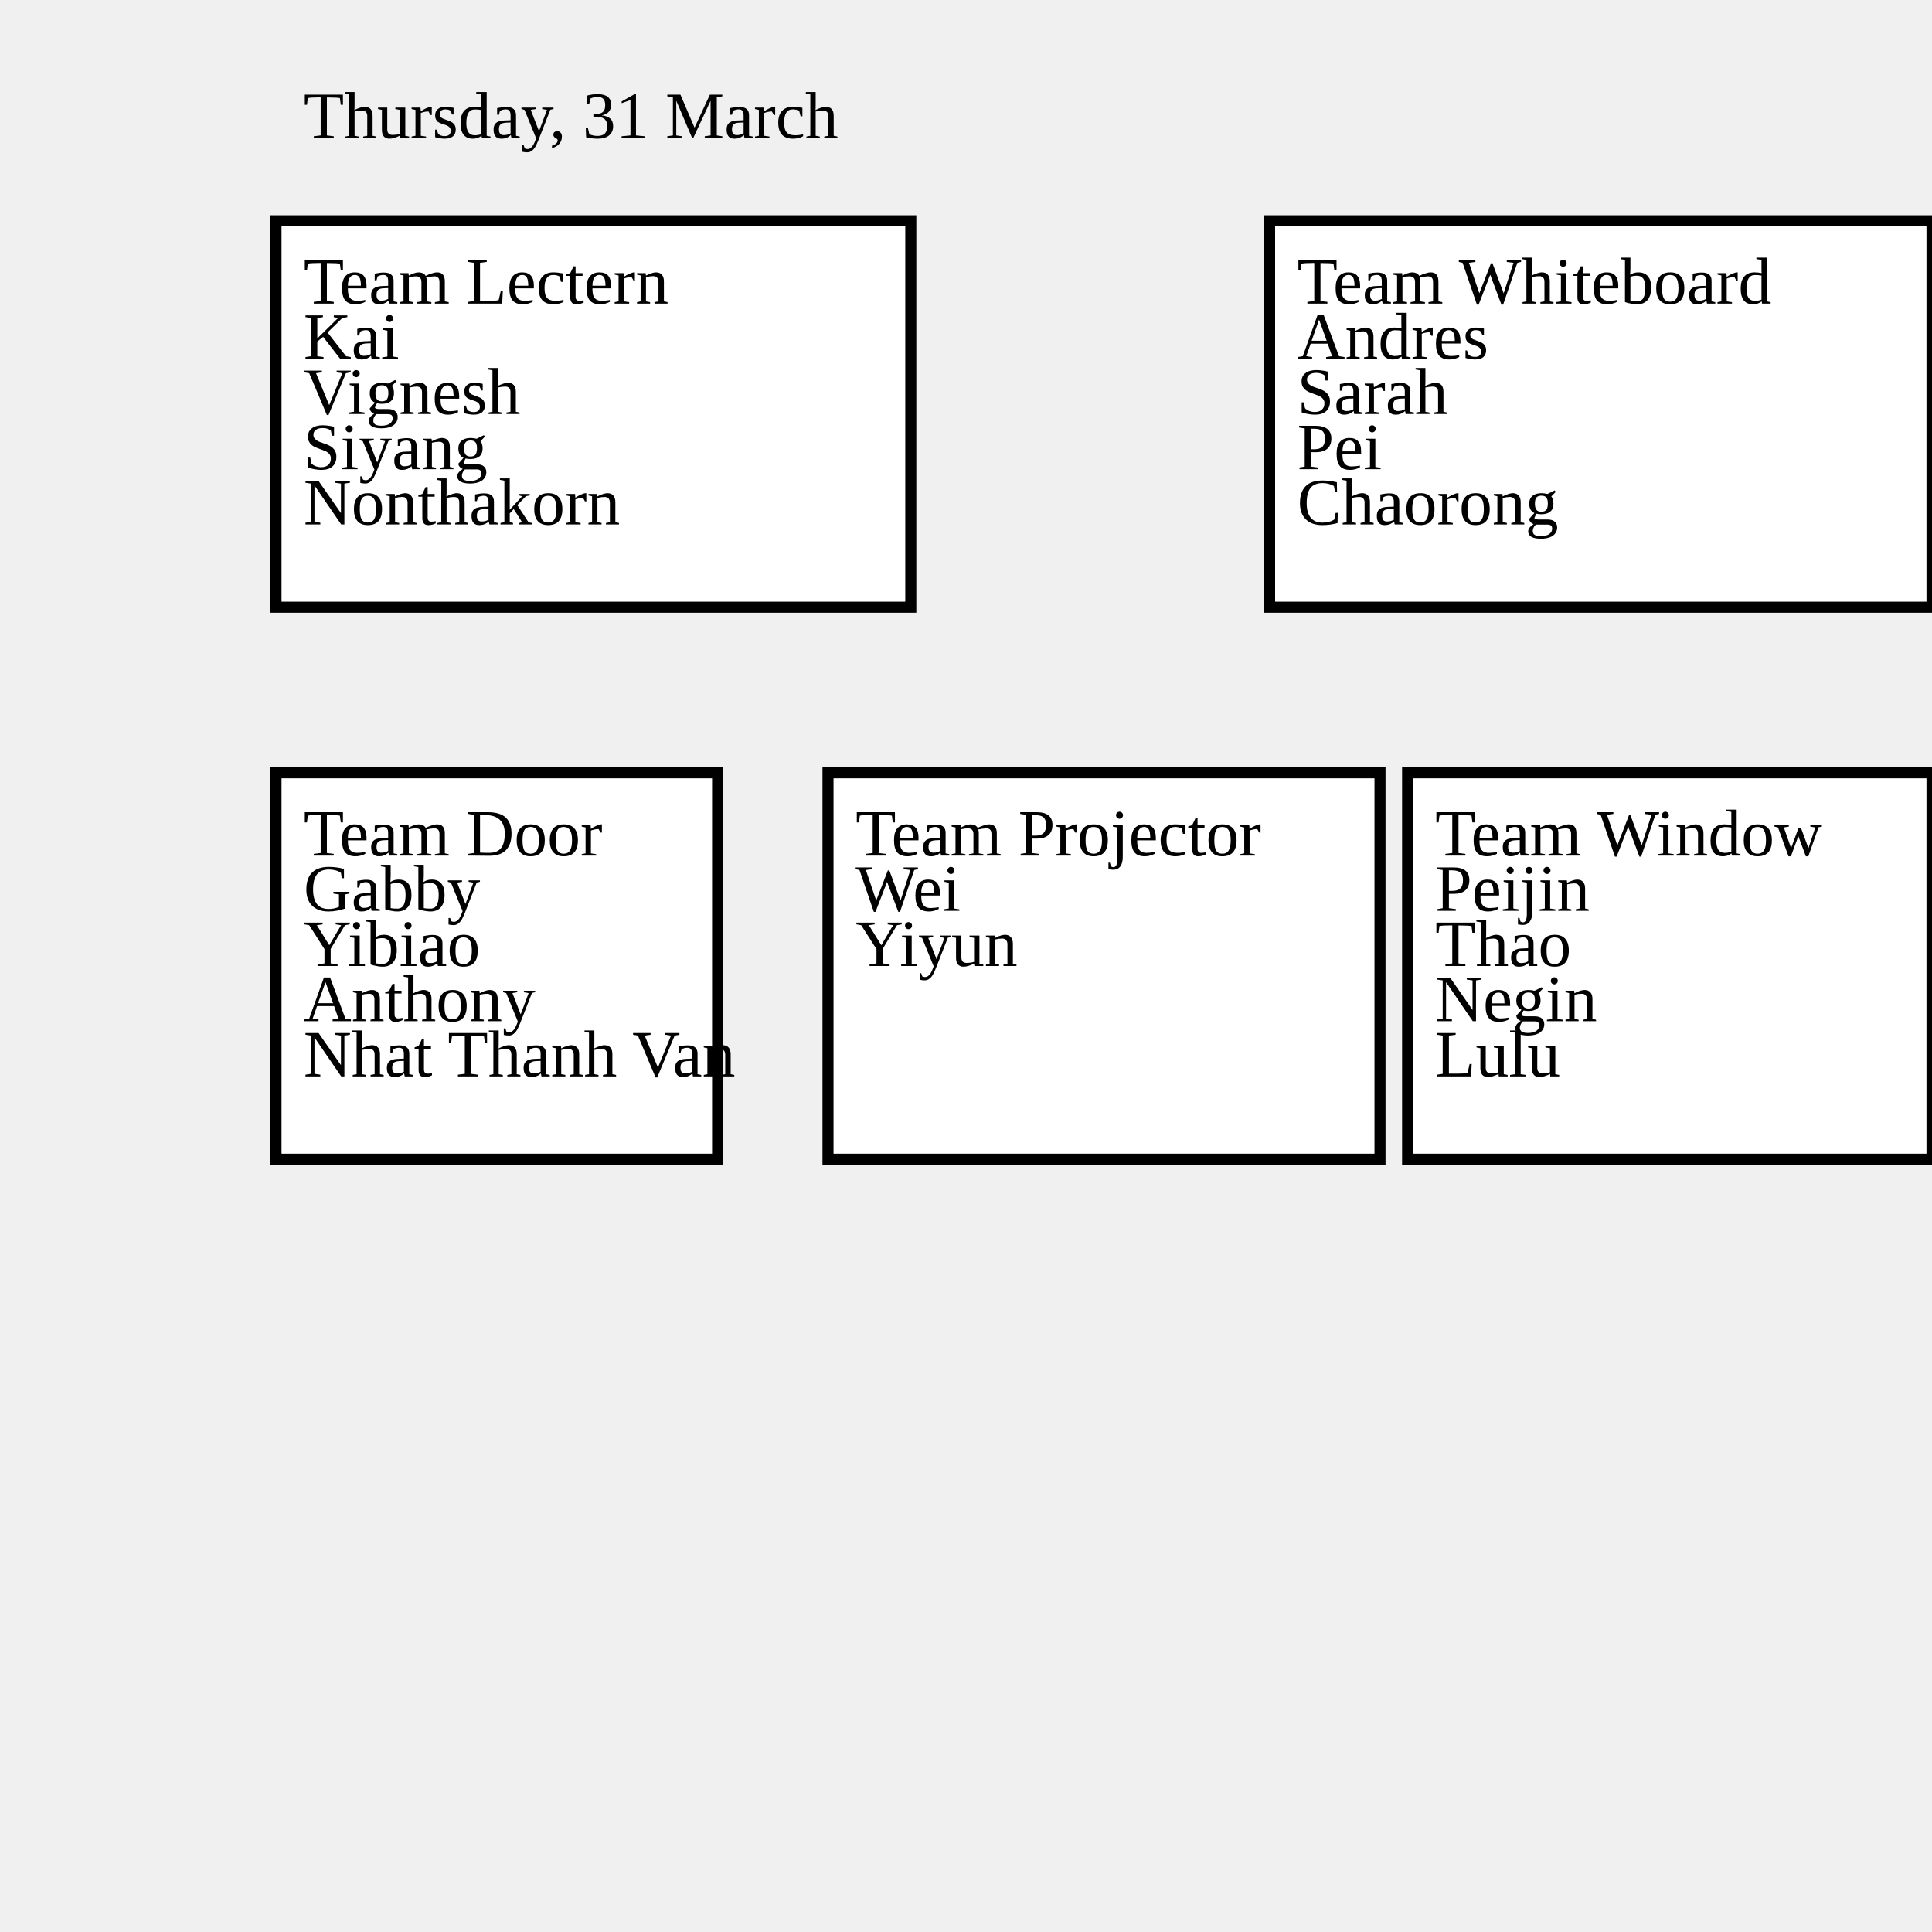
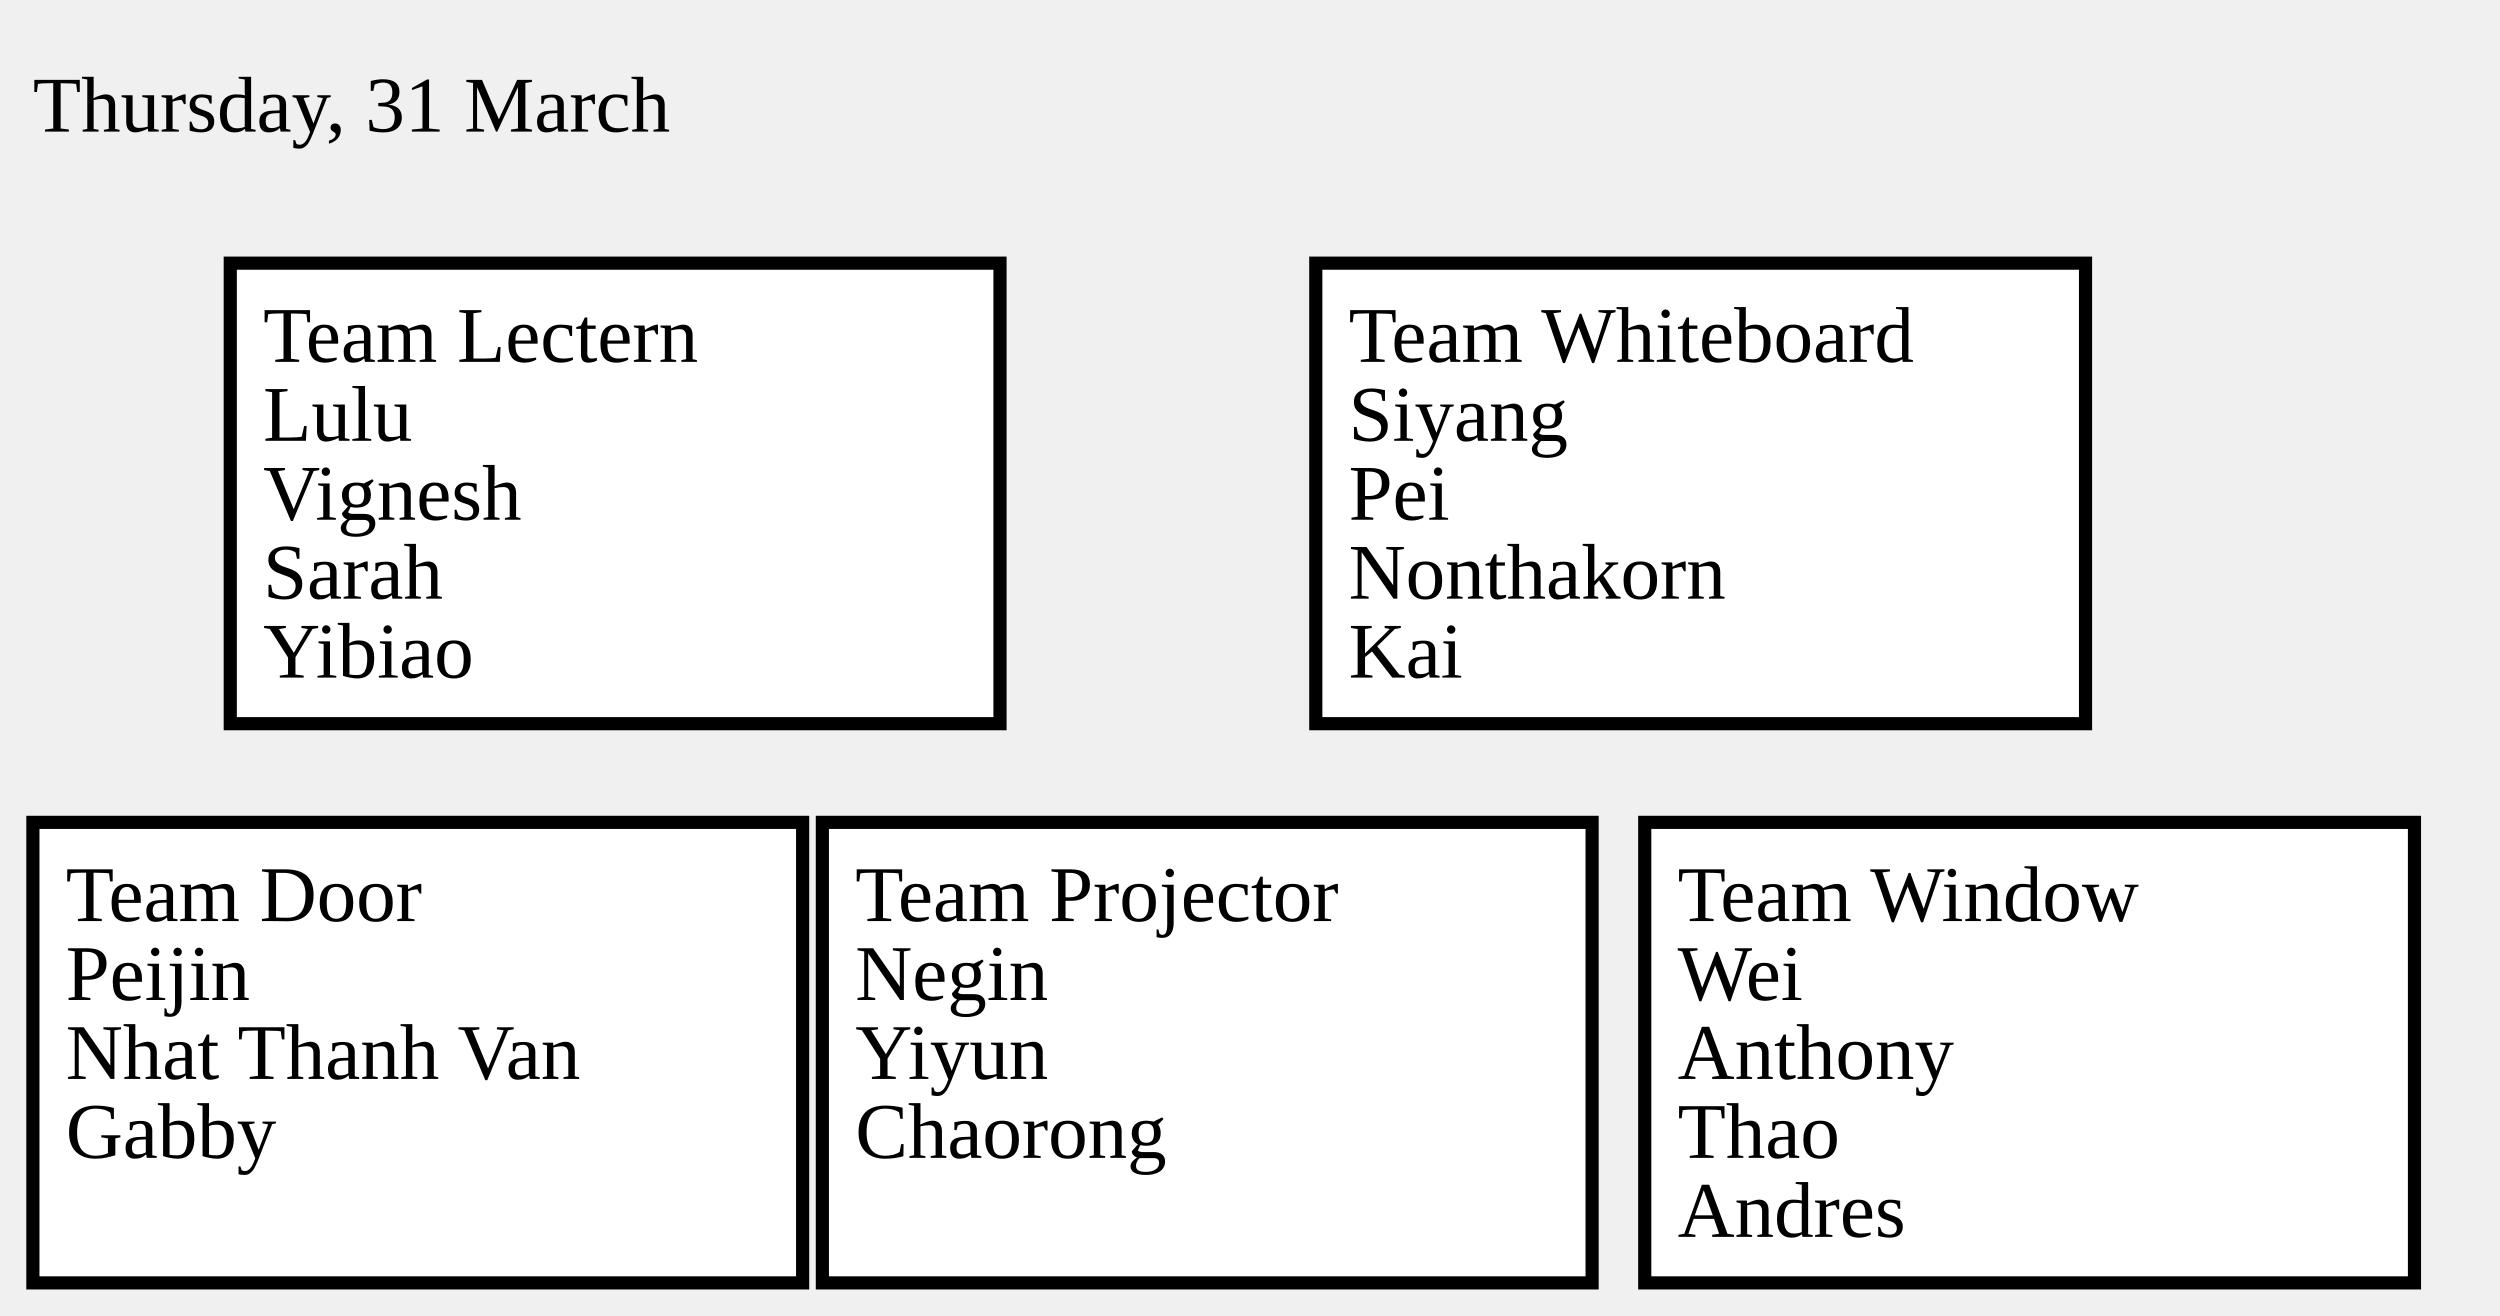
- <svg xmlns="http://www.w3.org/2000/svg" width="350" height="350" viewBox="-175.0 -175.0 350 350">
+ <svg xmlns="http://www.w3.org/2000/svg" width="380" height="200" viewBox="0 -200 380 200">
  <defs>
</defs>
-   <text x="-120" y="-150" font-size="12" fill="black" dy="0em">Thursday, 31 March</text>
-   <rect x="55" y="-135" width="120" height="70" fill="#ffffff" stroke-width="2" stroke="black" />
-   <text x="60" y="-120" font-size="12" fill="black" dy="0em">Team Whiteboard</text>
-   <text x="60" y="-110" font-size="12" fill="black" dy="0em">Andres</text>
-   <text x="60" y="-100" font-size="12" fill="black" dy="0em">Sarah</text>
-   <text x="60" y="-90" font-size="12" fill="black" dy="0em">Pei</text>
-   <text x="60" y="-80" font-size="12" fill="black" dy="0em">Chaorong</text>
-   <rect x="-125" y="-35" width="80" height="70" fill="#ffffff" stroke-width="2" stroke="black" />
-   <text x="-120" y="-20" font-size="12" fill="black" dy="0em">Team Door</text>
-   <text x="-120" y="-10" font-size="12" fill="black" dy="0em">Gabby</text>
-   <text x="-120" y="0" font-size="12" fill="black" dy="0em">Yibiao</text>
-   <text x="-120" y="10" font-size="12" fill="black" dy="0em">Anthony</text>
-   <text x="-120" y="20" font-size="12" fill="black" dy="0em">Nhat Thanh Van</text>
-   <rect x="80" y="-35" width="95" height="70" fill="#ffffff" stroke-width="2" stroke="black" />
-   <text x="85" y="-20" font-size="12" fill="black" dy="0em">Team Window</text>
-   <text x="85" y="-10" font-size="12" fill="black" dy="0em">Peijin</text>
-   <text x="85" y="0" font-size="12" fill="black" dy="0em">Thao</text>
-   <text x="85" y="10" font-size="12" fill="black" dy="0em">Negin</text>
-   <text x="85" y="20" font-size="12" fill="black" dy="0em">Lulu</text>
-   <rect x="-125" y="-135" width="115" height="70" fill="#ffffff" stroke-width="2" stroke="black" />
-   <text x="-120" y="-120" font-size="12" fill="black" dy="0em">Team Lectern</text>
-   <text x="-120" y="-110" font-size="12" fill="black" dy="0em">Kai</text>
-   <text x="-120" y="-100" font-size="12" fill="black" dy="0em">Vignesh</text>
-   <text x="-120" y="-90" font-size="12" fill="black" dy="0em">Siyang</text>
-   <text x="-120" y="-80" font-size="12" fill="black" dy="0em">Nonthakorn</text>
-   <rect x="-25" y="-35" width="100" height="70" fill="#ffffff" stroke-width="2" stroke="black" />
-   <text x="-20" y="-20" font-size="12" fill="black" dy="0em">Team Projector</text>
-   <text x="-20" y="-10" font-size="12" fill="black" dy="0em">Wei</text>
-   <text x="-20" y="0" font-size="12" fill="black" dy="0em">Yiyun</text>
+   <rect x="200" y="-160.0" width="117" height="70" fill="#ffffff" stroke-width="2" stroke="black" />
+   <text x="205" y="-145.0" font-size="12" fill="black" dy="0em">Team Whiteboard</text>
+   <text x="205" y="-133.0" font-size="12" fill="black" dy="0em">Siyang</text>
+   <text x="205" y="-121.0" font-size="12" fill="black" dy="0em">Pei</text>
+   <text x="205" y="-109.0" font-size="12" fill="black" dy="0em">Nonthakorn</text>
+   <text x="205" y="-97.0" font-size="12" fill="black" dy="0em">Kai</text>
+   <rect x="5" y="-75.0" width="117" height="70" fill="#ffffff" stroke-width="2" stroke="black" />
+   <text x="10" y="-60.0" font-size="12" fill="black" dy="0em">Team Door</text>
+   <text x="10" y="-48.0" font-size="12" fill="black" dy="0em">Peijin</text>
+   <text x="10" y="-36.0" font-size="12" fill="black" dy="0em">Nhat Thanh Van</text>
+   <text x="10" y="-24.0" font-size="12" fill="black" dy="0em">Gabby</text>
+   <rect x="250" y="-75.0" width="117" height="70" fill="#ffffff" stroke-width="2" stroke="black" />
+   <text x="255" y="-60.0" font-size="12" fill="black" dy="0em">Team Window</text>
+   <text x="255" y="-48.0" font-size="12" fill="black" dy="0em">Wei</text>
+   <text x="255" y="-36.0" font-size="12" fill="black" dy="0em">Anthony</text>
+   <text x="255" y="-24.0" font-size="12" fill="black" dy="0em">Thao</text>
+   <text x="255" y="-12.0" font-size="12" fill="black" dy="0em">Andres</text>
+   <rect x="35" y="-160.0" width="117" height="70" fill="#ffffff" stroke-width="2" stroke="black" />
+   <text x="40" y="-145.0" font-size="12" fill="black" dy="0em">Team Lectern</text>
+   <text x="40" y="-133.0" font-size="12" fill="black" dy="0em">Lulu</text>
+   <text x="40" y="-121.0" font-size="12" fill="black" dy="0em">Vignesh</text>
+   <text x="40" y="-109.0" font-size="12" fill="black" dy="0em">Sarah</text>
+   <text x="40" y="-97.0" font-size="12" fill="black" dy="0em">Yibiao</text>
+   <rect x="125" y="-75.0" width="117" height="70" fill="#ffffff" stroke-width="2" stroke="black" />
+   <text x="130" y="-60.0" font-size="12" fill="black" dy="0em">Team Projector</text>
+   <text x="130" y="-48.0" font-size="12" fill="black" dy="0em">Negin</text>
+   <text x="130" y="-36.0" font-size="12" fill="black" dy="0em">Yiyun</text>
+   <text x="130" y="-24.0" font-size="12" fill="black" dy="0em">Chaorong</text>
+   <text x="5" y="-180" font-size="12" fill="black" dy="0em">Thursday, 31 March</text>
</svg>
